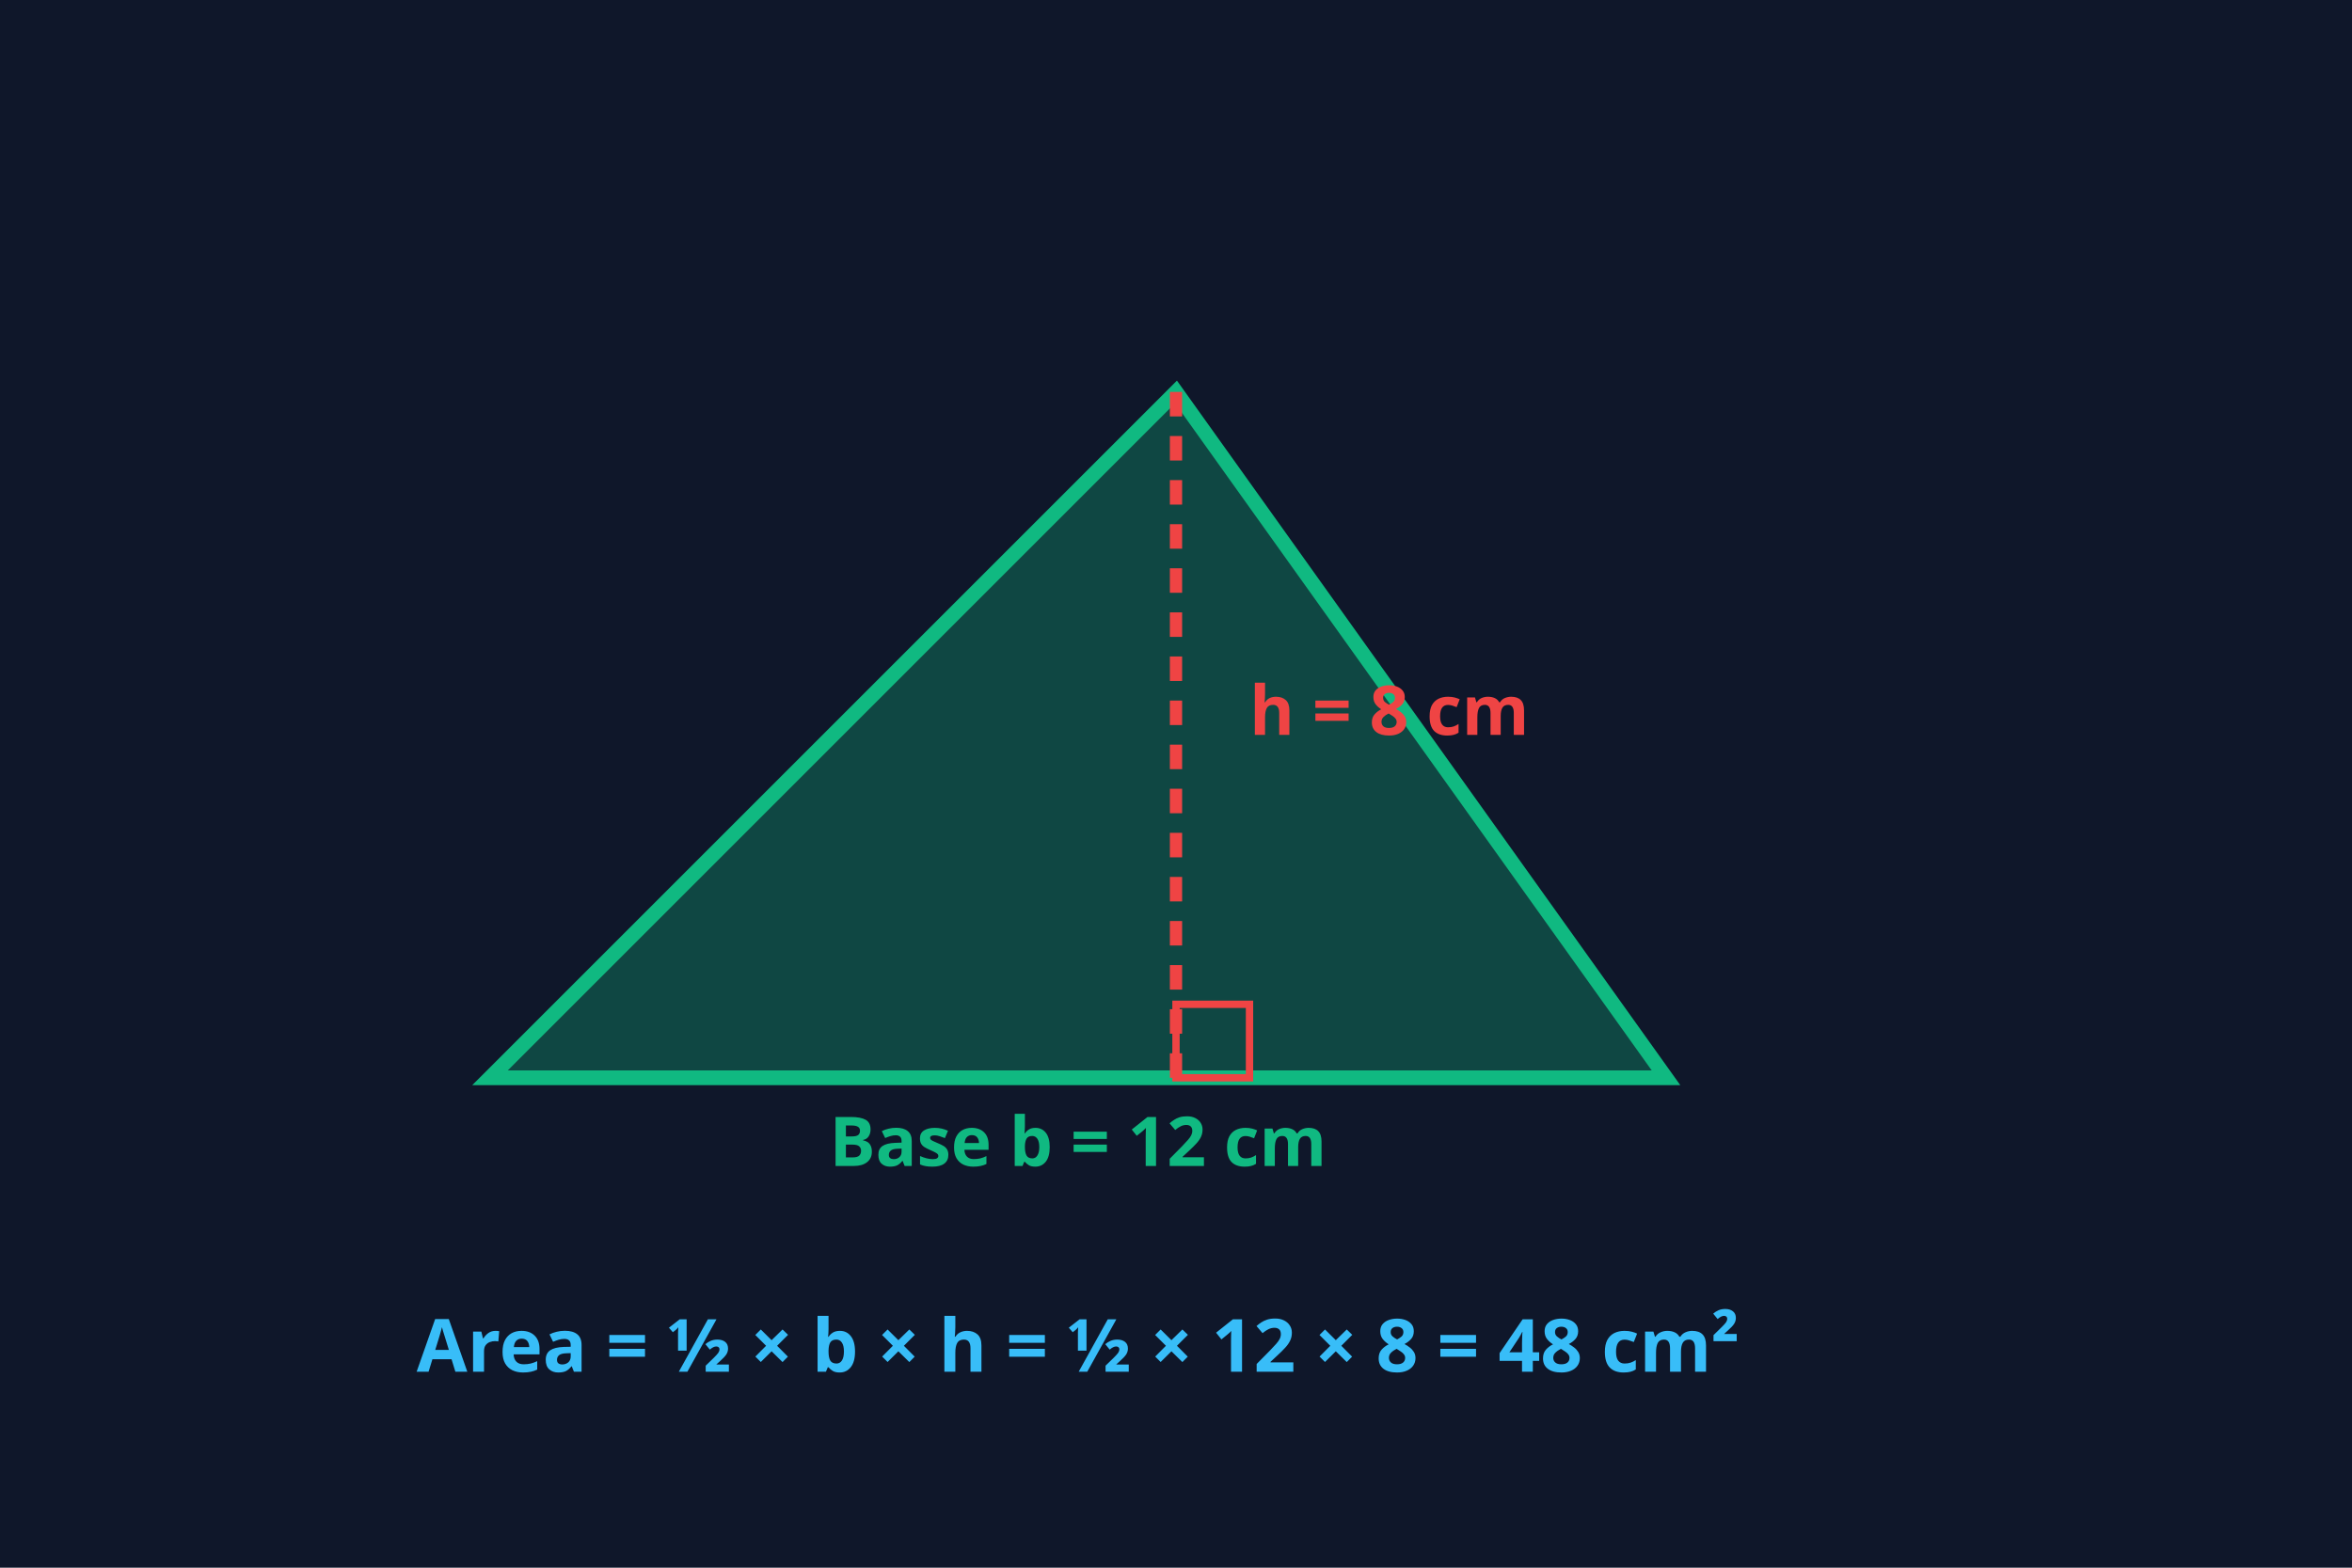
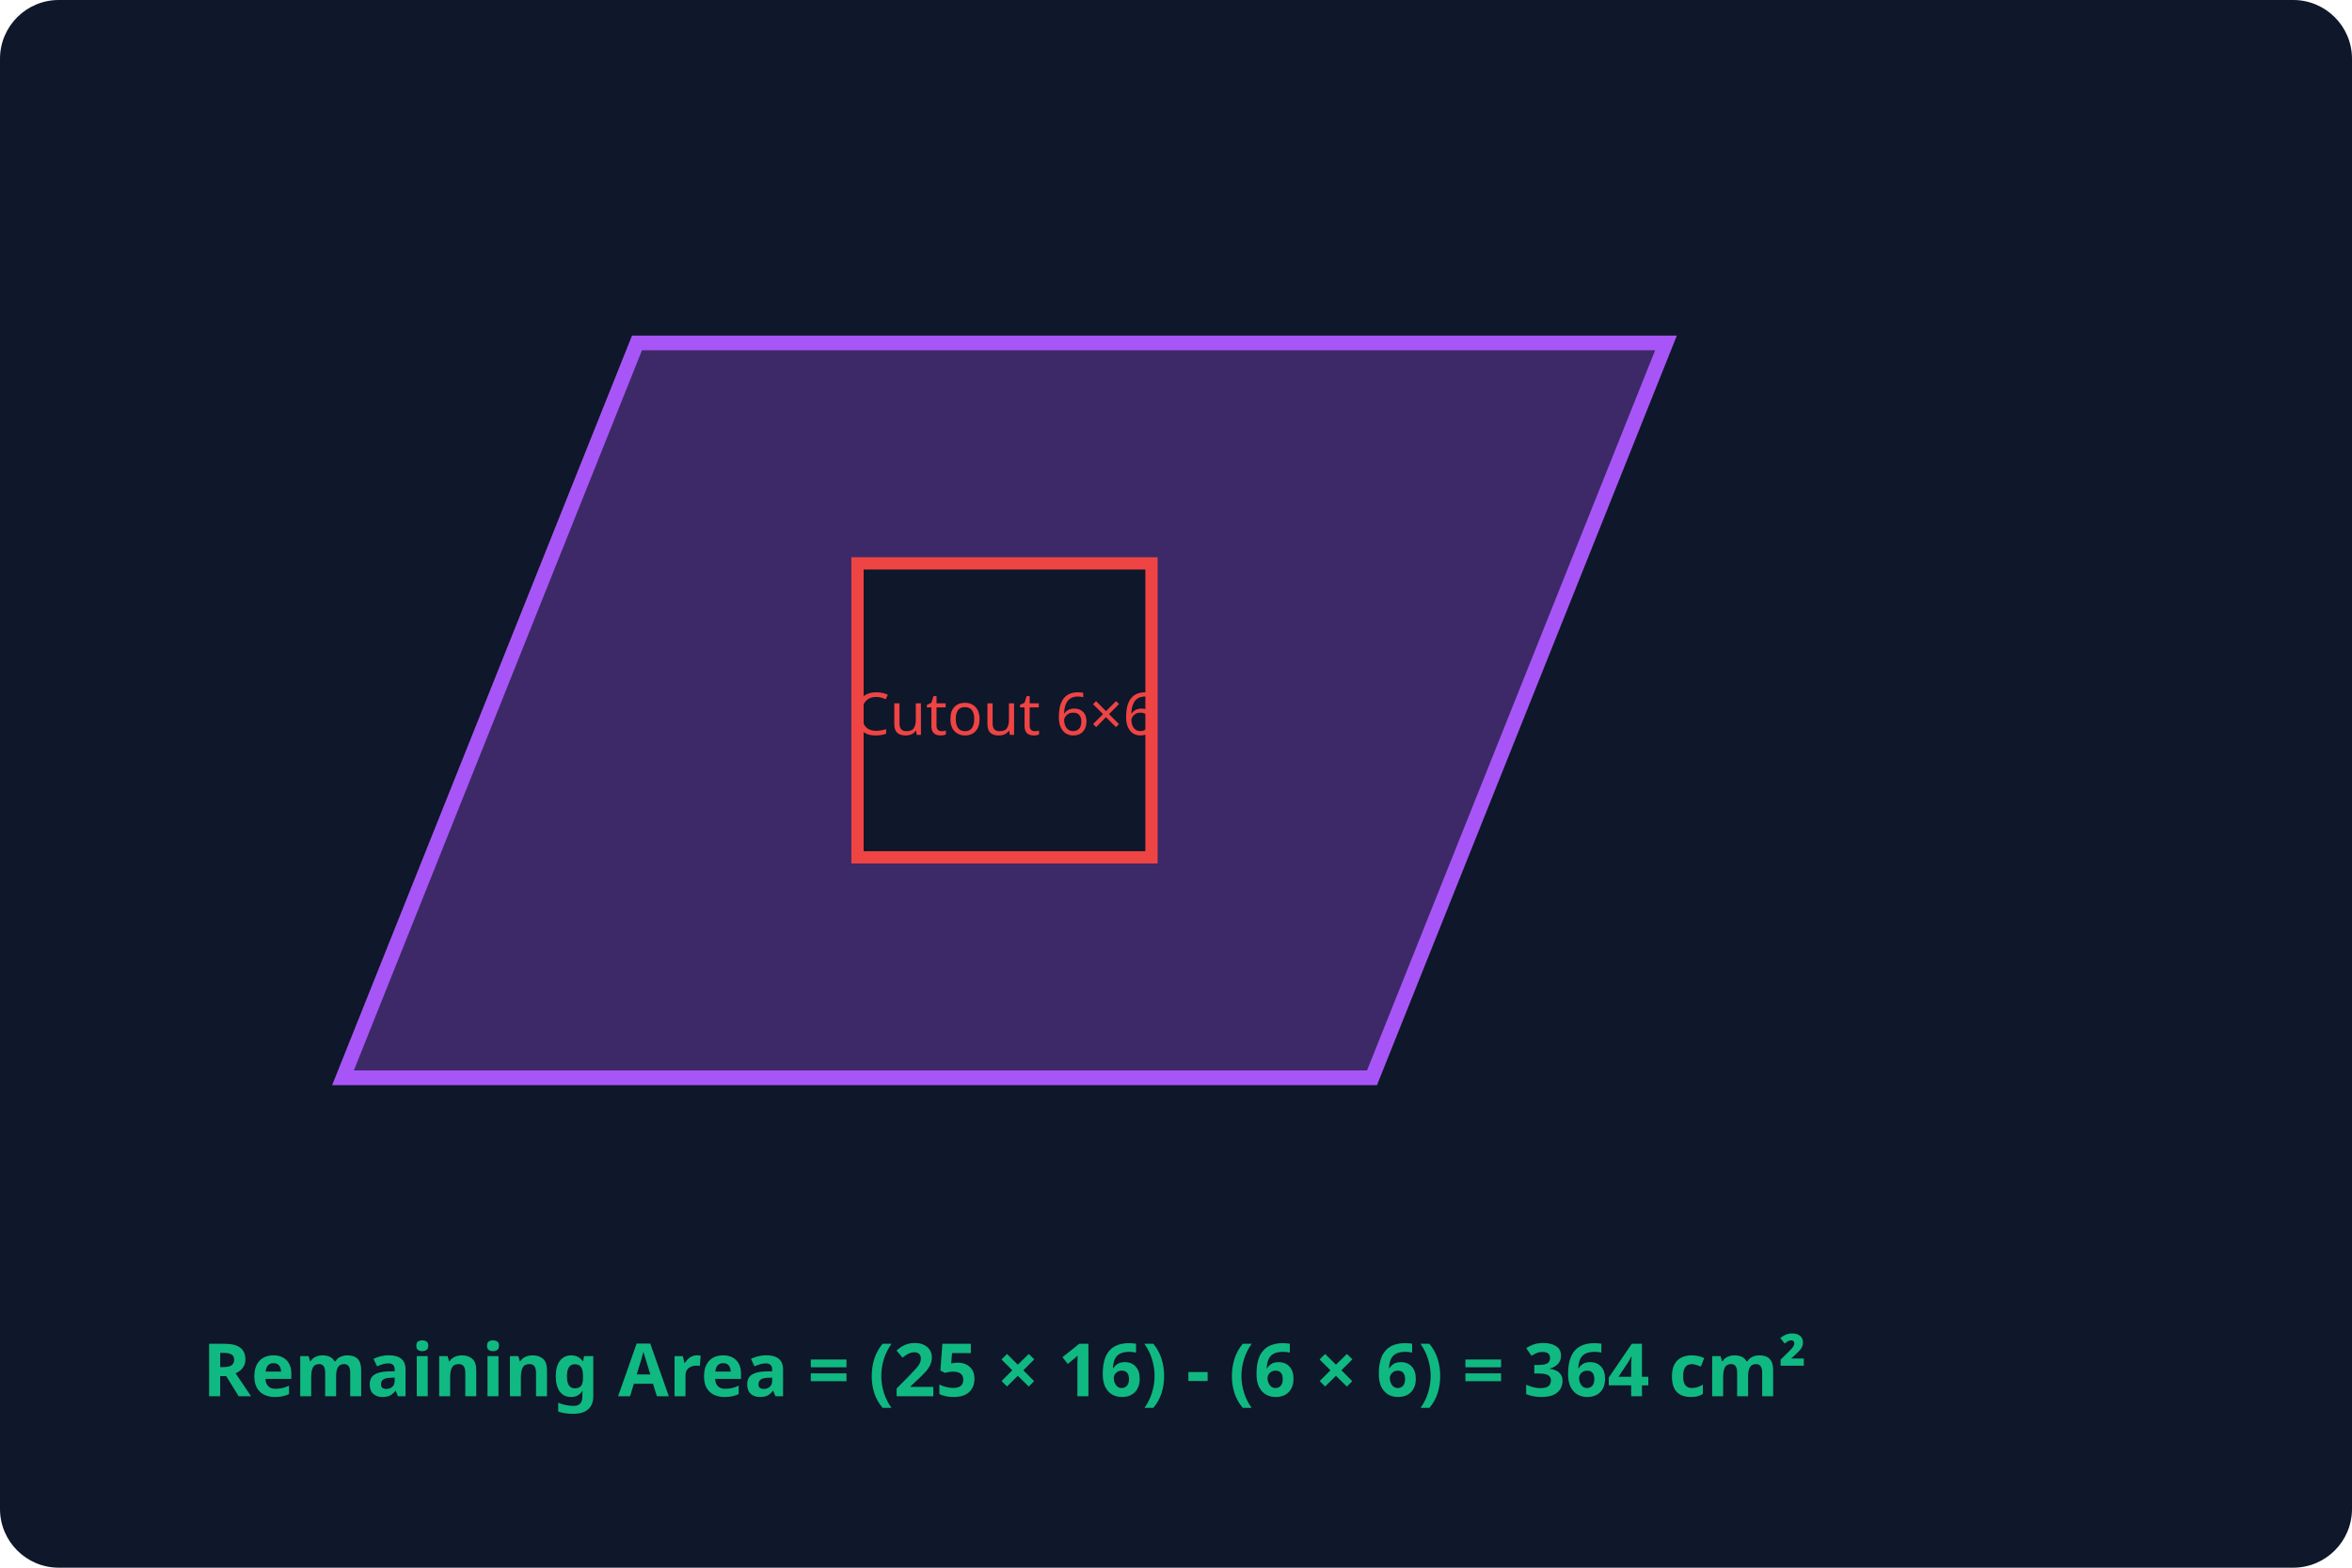
<svg xmlns="http://www.w3.org/2000/svg" width="480" height="320" viewBox="0 0 480 320">
  <defs>
    <marker id="arrow" viewBox="0 0 10 10" refX="5" refY="5" markerWidth="6" markerHeight="6" orient="auto-start-reverse">
      <path d="M 0 0 L 10 5 L 0 10 z" fill="#f59e0b" />
    </marker>
  </defs>
-   <rect width="100%" height="100%" fill="#0f172a" />
-   <g transform="translate(80, 40)">
-     <polygon points="20,180 260,180 160,40" fill="rgba(16, 185, 129, 0.3)" stroke="#10b981" stroke-width="3" />
-     <line x1="160" y1="40" x2="160" y2="180" stroke="#ef4444" stroke-width="2.5" stroke-dasharray="5,4" />
-     <rect x="160" y="165" width="15" height="15" fill="none" stroke="#ef4444" stroke-width="1.5" />
-     <text x="140" y="198" text-anchor="middle" font-family="sans-serif" font-size="14" fill="#10b981" font-weight="bold">Base b = 12 cm</text>
-     <text x="175" y="110" font-family="sans-serif" font-size="14" fill="#ef4444" font-weight="bold">h = 8 cm</text>
-     <text x="140" y="240" text-anchor="middle" font-family="sans-serif" font-size="15" fill="#38bdf8" font-weight="bold">Area = ½ × b × h = ½ × 12 × 8 = 48 cm²</text>
+   <rect width="100%" height="100%" fill="#0f172a" rx="12" />
+   <g transform="translate(70, 30)">
+     <polygon points="60,40 270,40 210,190 0,190" fill="rgba(168, 85, 247, 0.3)" stroke="#a855f7" stroke-width="3" />
+     <rect x="105" y="85" width="60" height="60" fill="#0f172a" stroke="#ef4444" stroke-width="2.5" />
+     <text x="135" y="120" text-anchor="middle" font-family="sans-serif" font-size="12" fill="#ef4444">Cutout 6×6</text>
+     <text x="135" y="255" text-anchor="middle" font-family="sans-serif" font-size="15" fill="#10b981" font-weight="bold">Remaining Area = (25 × 16) - (6 × 6) = 364 cm²</text>
  </g>
</svg>
